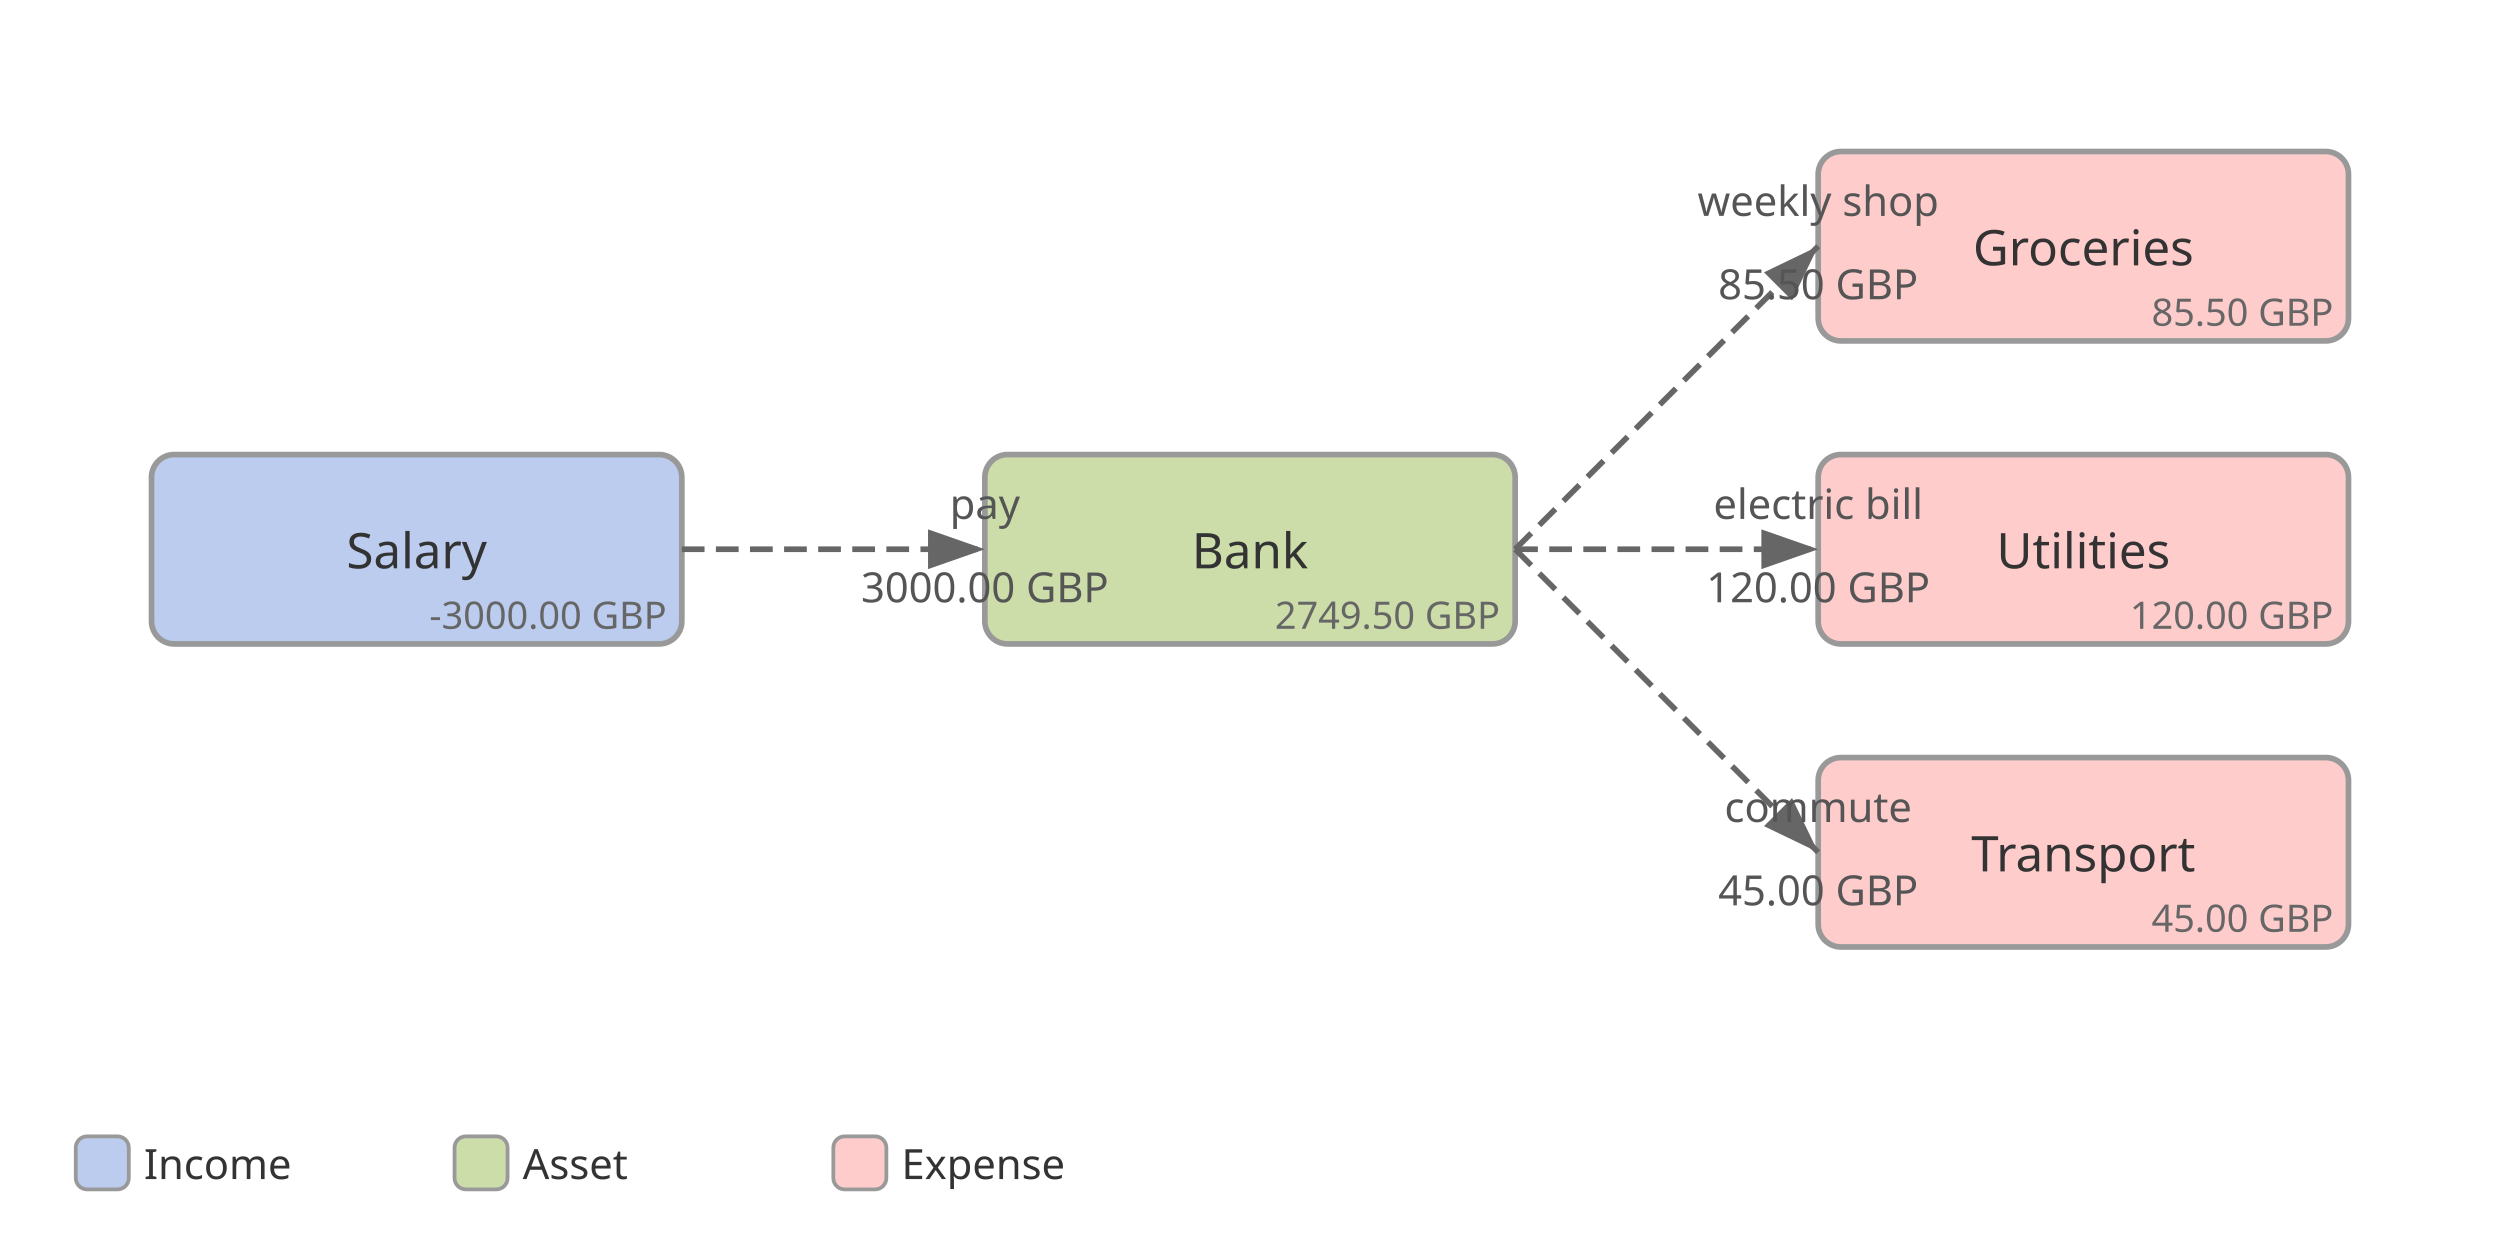
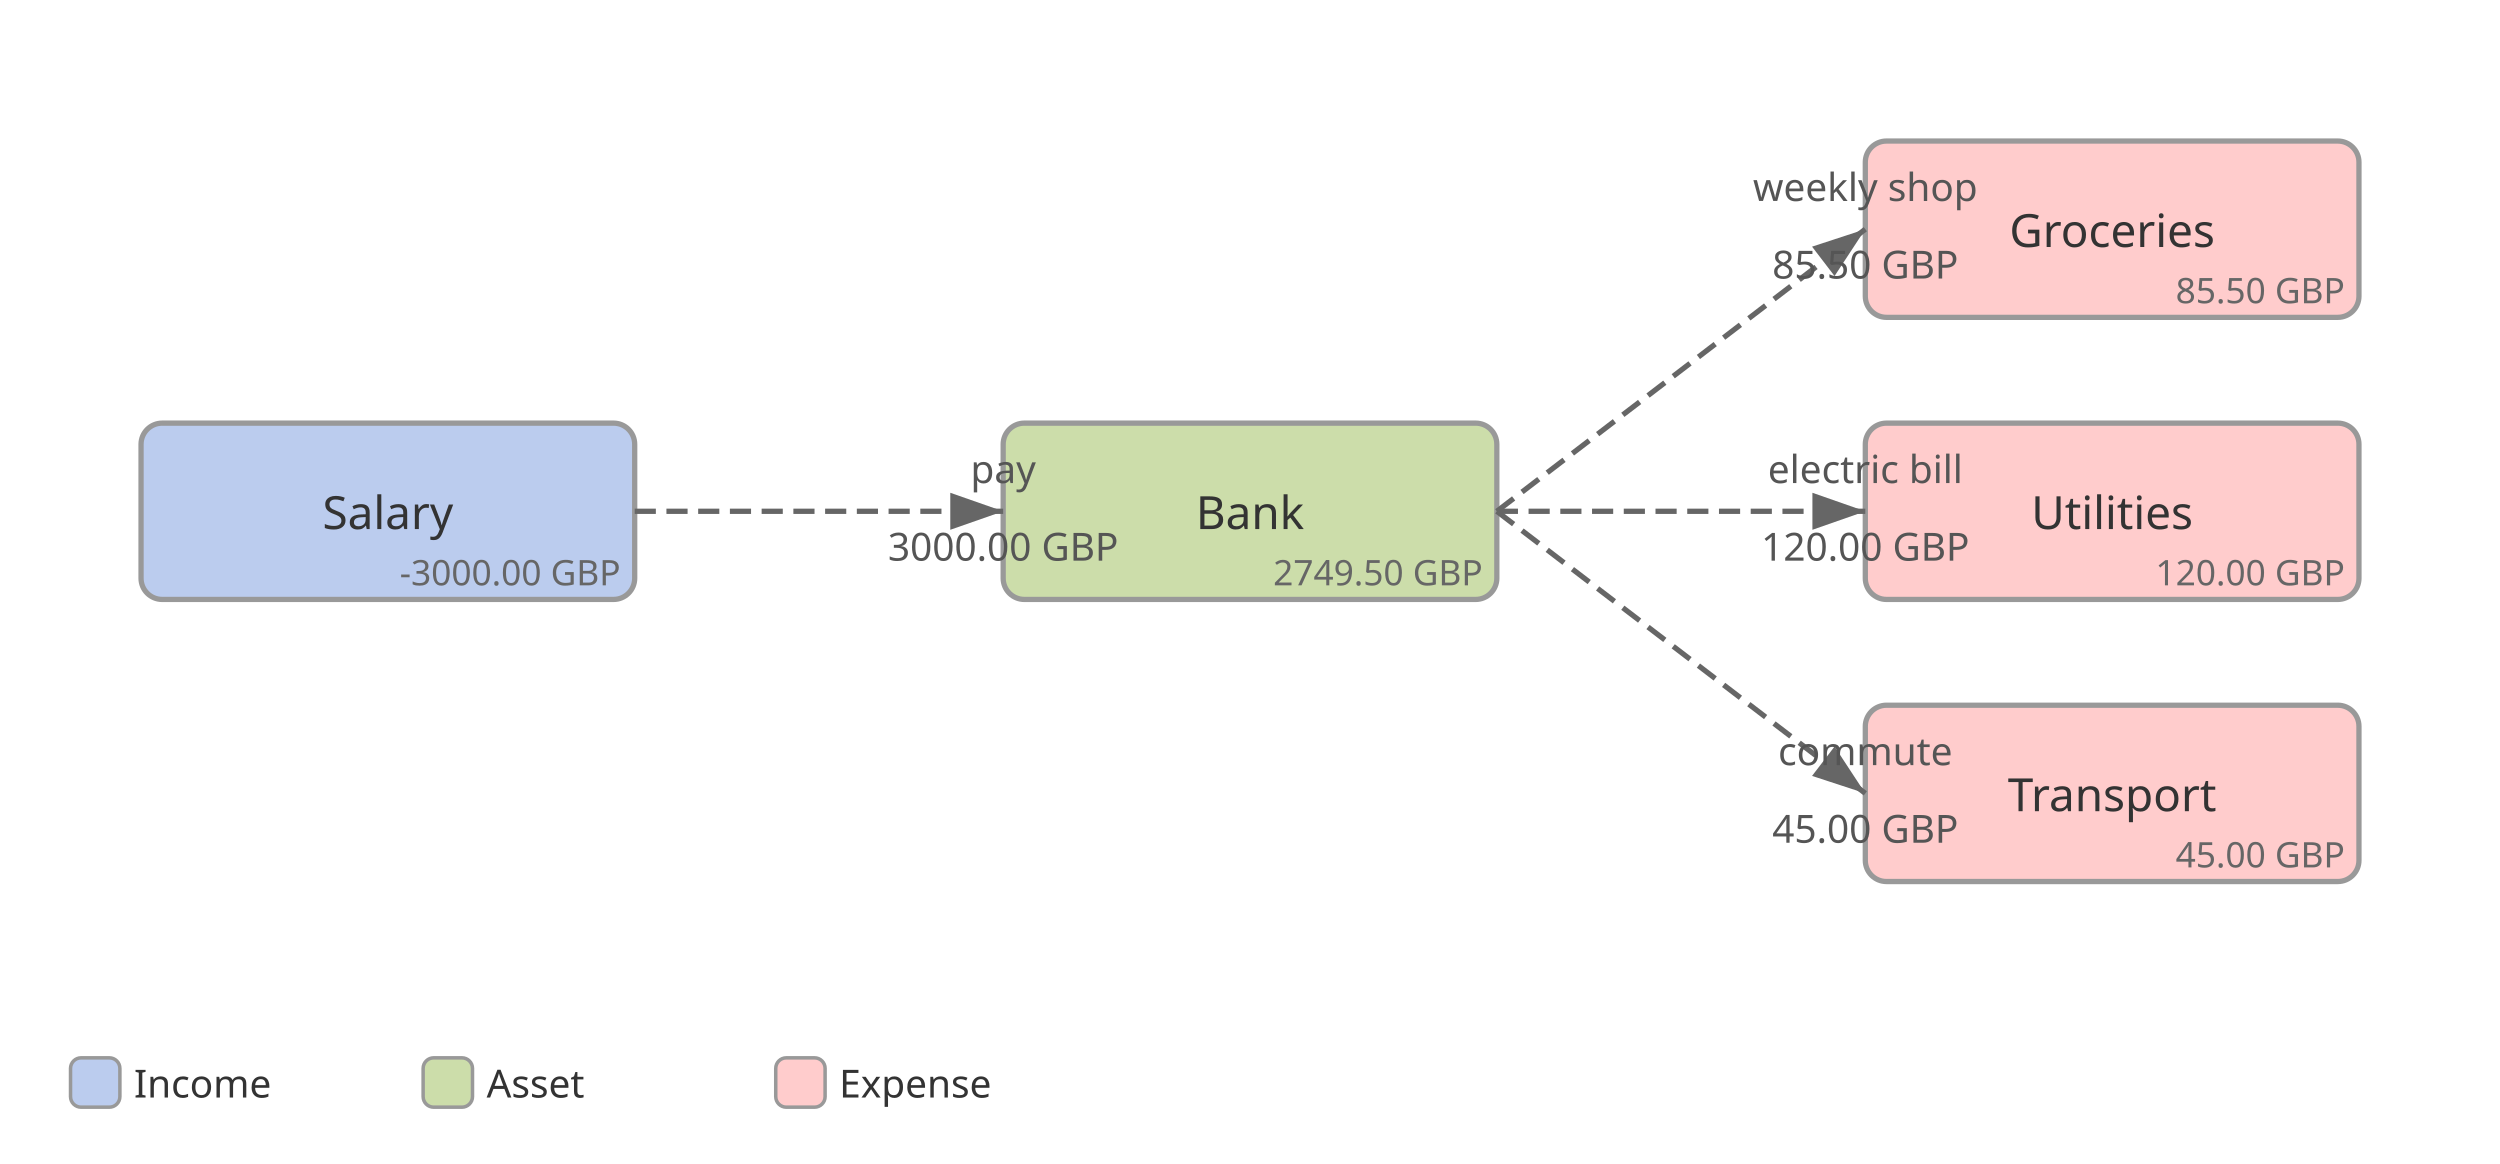
- <svg xmlns="http://www.w3.org/2000/svg" viewBox="0 0 660 330" width="660" height="330">
+ <svg xmlns="http://www.w3.org/2000/svg" viewBox="0 0 709 330" width="709" height="330">
  <defs>
    <marker id="arrowhead" markerWidth="10" markerHeight="7" refX="10" refY="3.5" orient="auto">
      <polygon points="0 0, 10 3.5, 0 7" fill="#666" />
    </marker>
  </defs>
  <style>
  .node rect { stroke: #999; stroke-width: 1.5; rx: 6; ry: 6; }
  .node text { font-family: sans-serif; font-size: 13px; fill: #333; text-anchor: middle; dominant-baseline: central; }
  .node .balance { font-size: 10px; fill: #666; text-anchor: end; dominant-baseline: auto; }
  .edge path { fill: none; stroke: #666; stroke-width: 1.5; marker-end: url(#arrowhead); }
  .edge text { font-family: sans-serif; font-size: 11px; fill: #555; text-anchor: middle; }
  .legend text { font-family: sans-serif; font-size: 11px; fill: #333; dominant-baseline: central; }
  .legend rect { stroke: #999; stroke-width: 1; rx: 3; ry: 3; }
  @keyframes flow {
    from { stroke-dashoffset: 100; }
    to   { stroke-dashoffset: 0; }
  }
  .edge path { stroke-dasharray: 6 3; animation: flow 1.5s linear infinite; }
</style>
  <g class="node" transform="translate(40,120)">
    <rect width="140" height="50" fill="#BCE" />
    <text x="70" y="25">Salary</text>
    <text class="balance" x="140" y="50" dx="-4" dy="-4">-3000.00 GBP</text>
  </g>
-   <g class="node" transform="translate(260,120)">
+   <g class="node" transform="translate(284.5,120)">
    <rect width="140" height="50" fill="#CDA" />
    <text x="70" y="25">Bank</text>
    <text class="balance" x="140" y="50" dx="-4" dy="-4">2749.50 GBP</text>
  </g>
-   <g class="node" transform="translate(480,40)">
+   <g class="node" transform="translate(529,40)">
    <rect width="140" height="50" fill="#FCC" />
    <text x="70" y="25">Groceries</text>
    <text class="balance" x="140" y="50" dx="-4" dy="-4">85.50 GBP</text>
  </g>
-   <g class="node" transform="translate(480,120)">
+   <g class="node" transform="translate(529,120)">
    <rect width="140" height="50" fill="#FCC" />
    <text x="70" y="25">Utilities</text>
    <text class="balance" x="140" y="50" dx="-4" dy="-4">120.00 GBP</text>
  </g>
-   <g class="node" transform="translate(480,200)">
+   <g class="node" transform="translate(529,200)">
    <rect width="140" height="50" fill="#FCC" />
    <text x="70" y="25">Transport</text>
    <text class="balance" x="140" y="50" dx="-4" dy="-4">45.00 GBP</text>
  </g>
  <g class="edge">
-     <path d="M180.0,145.0 L260.0,145.0" style="animation-delay: 0s" />
-     <text x="260" y="137">pay</text>
-     <text x="260" y="159">3000.00 GBP</text>
+     <path d="M180.0,145.0 L284.5,145.0" style="animation-delay: 0s" />
+     <text x="284.5" y="137">pay</text>
+     <text x="284.5" y="159">3000.00 GBP</text>
  </g>
  <g class="edge">
-     <path d="M400.0,145.0 L480.0,65.0" style="animation-delay: 0.3s" />
-     <text x="480" y="57">weekly shop</text>
-     <text x="480" y="79">85.50 GBP</text>
+     <path d="M424.5,145.0 L529.0,65.0" style="animation-delay: 0.3s" />
+     <text x="529" y="57">weekly shop</text>
+     <text x="529" y="79">85.50 GBP</text>
  </g>
  <g class="edge">
-     <path d="M400.0,145.0 L480.0,145.0" style="animation-delay: 0.6s" />
-     <text x="480" y="137">electric bill</text>
-     <text x="480" y="159">120.00 GBP</text>
+     <path d="M424.5,145.0 L529.0,145.0" style="animation-delay: 0.6s" />
+     <text x="529" y="137">electric bill</text>
+     <text x="529" y="159">120.00 GBP</text>
  </g>
  <g class="edge">
-     <path d="M400.0,145.0 L480.0,225.0" style="animation-delay: 0.9s" />
-     <text x="480" y="217">commute</text>
-     <text x="480" y="239">45.00 GBP</text>
+     <path d="M424.5,145.0 L529.0,225.0" style="animation-delay: 0.9s" />
+     <text x="529" y="217">commute</text>
+     <text x="529" y="239">45.00 GBP</text>
  </g>
  <g class="legend" transform="translate(20,330)" dy="-30">
    <rect x="0" y="-30" width="14" height="14" fill="#BCE" />
    <text x="18" y="-23">Income</text>
    <rect x="100" y="-30" width="14" height="14" fill="#CDA" />
    <text x="118" y="-23">Asset</text>
    <rect x="200" y="-30" width="14" height="14" fill="#FCC" />
    <text x="218" y="-23">Expense</text>
  </g>
</svg>
